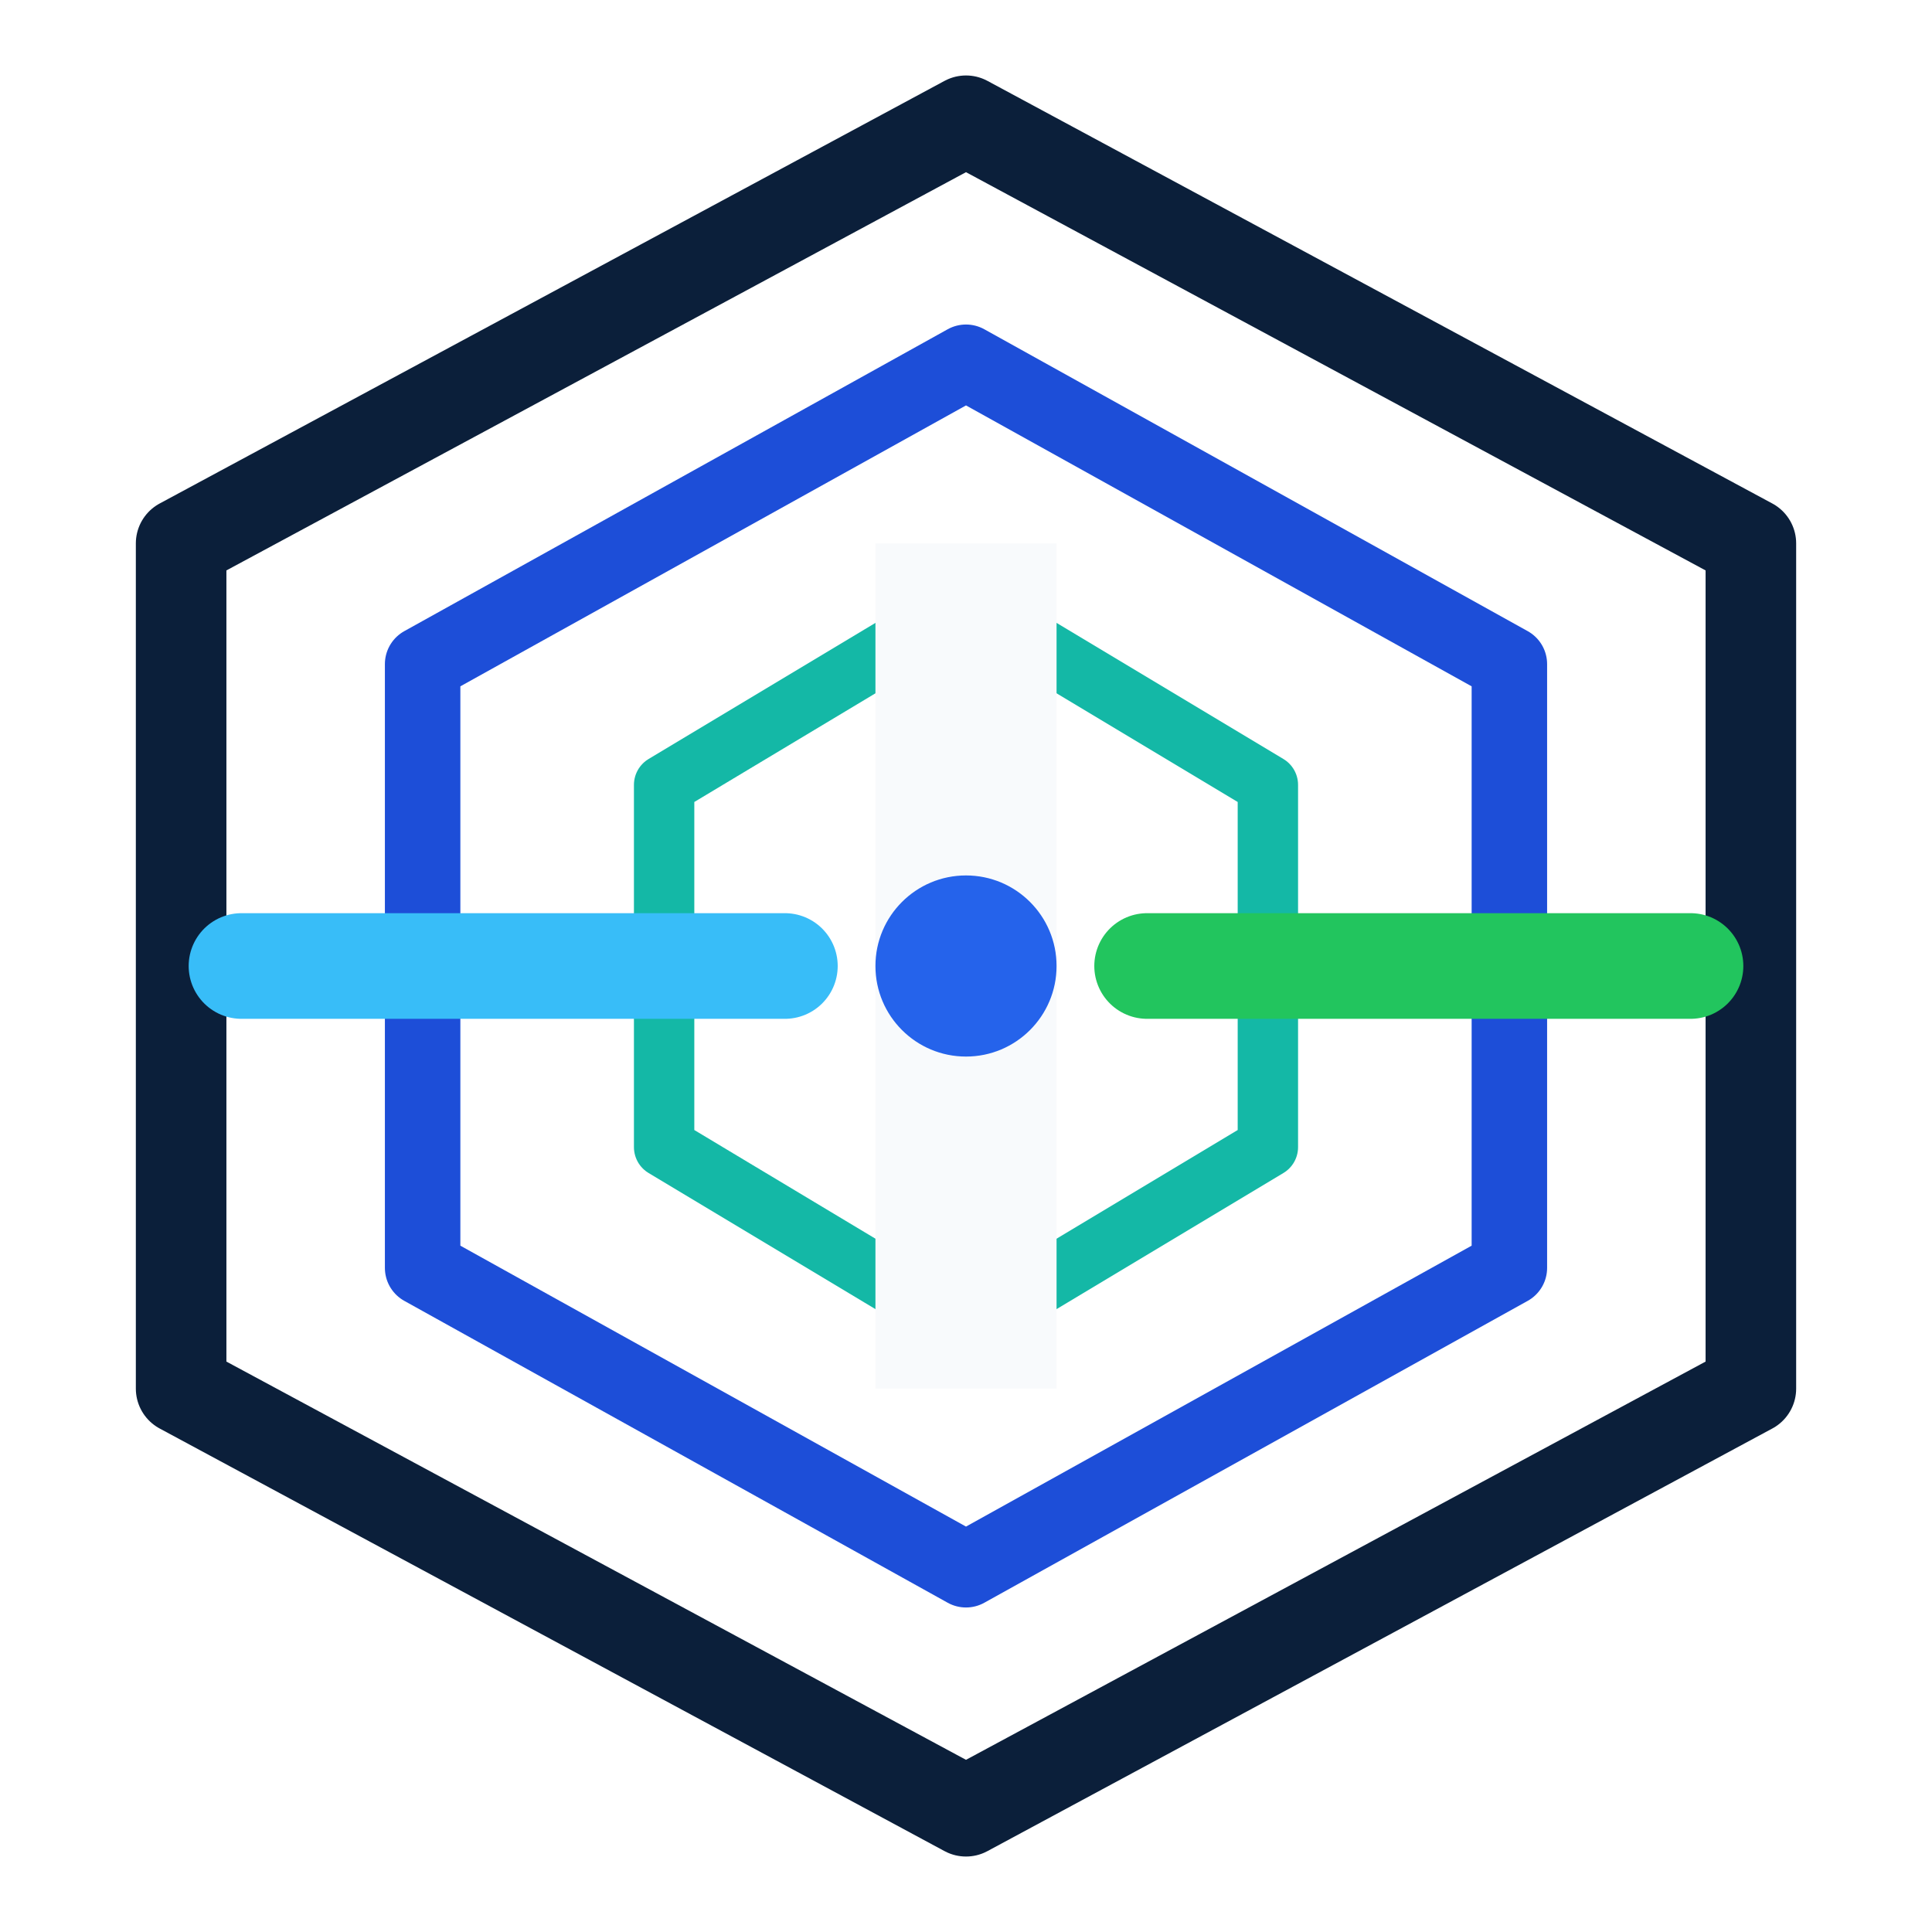
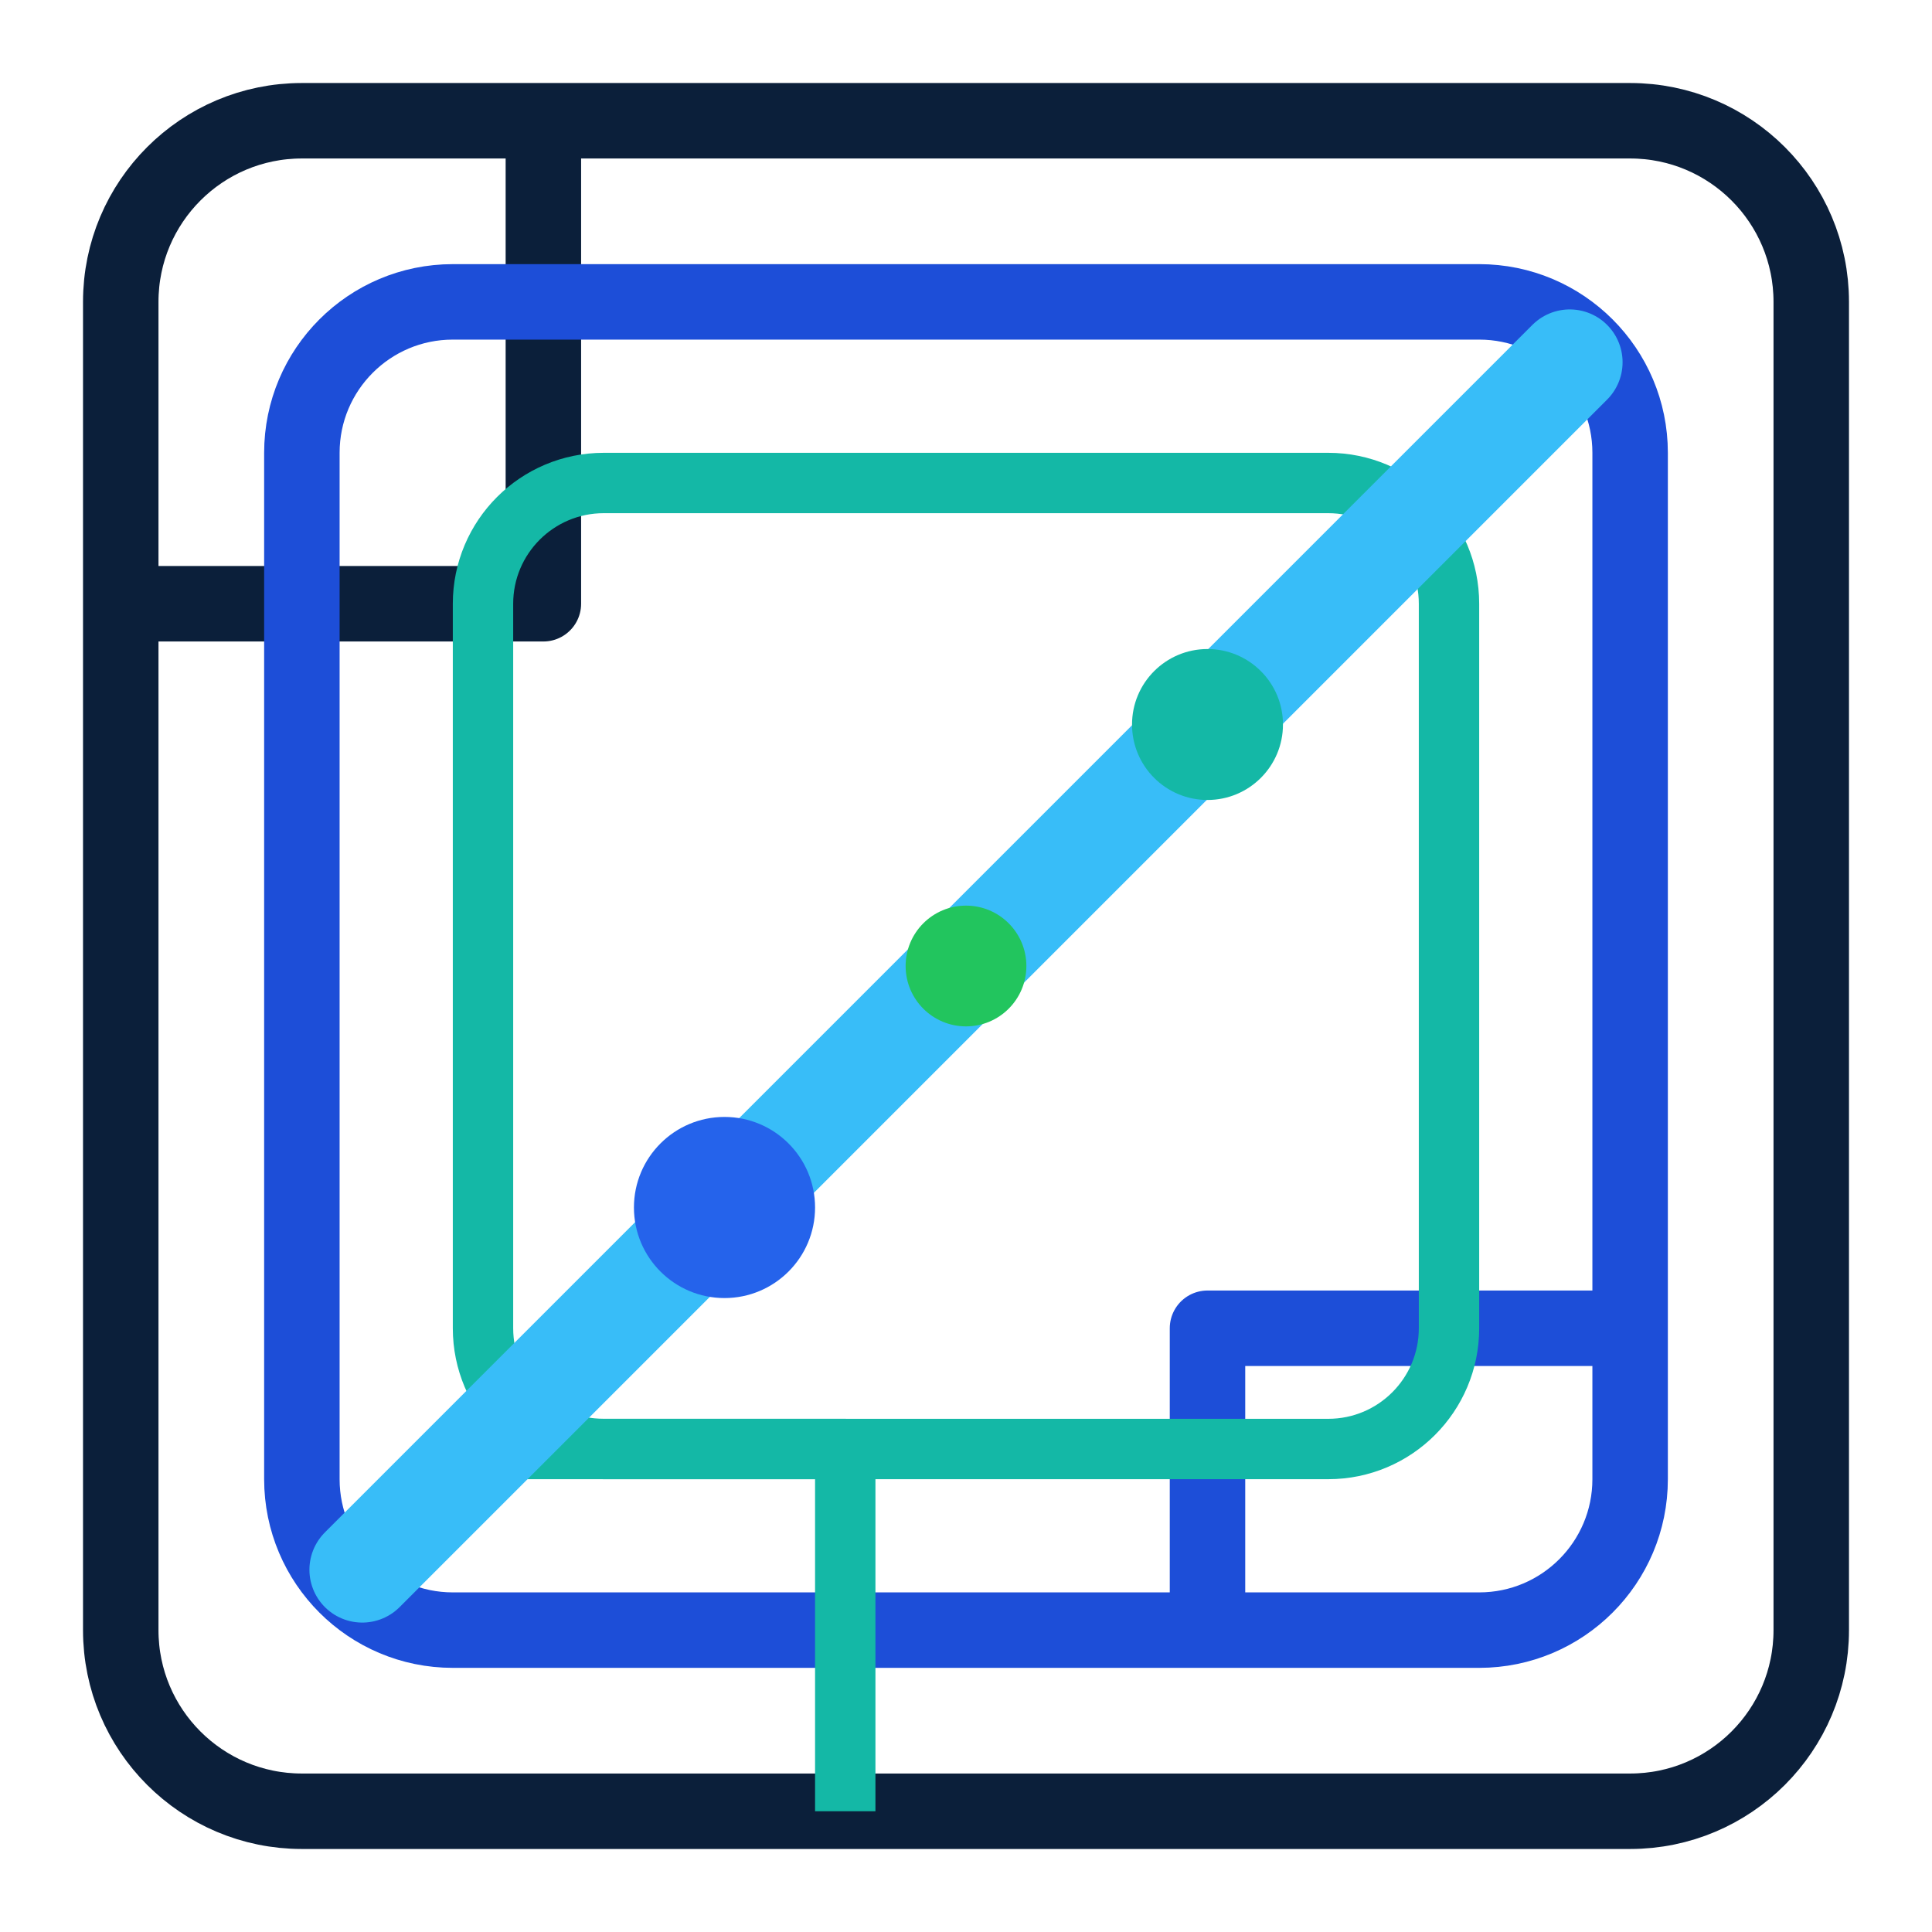
- <svg xmlns="http://www.w3.org/2000/svg" viewBox="0 0 64 64" role="img" aria-label="BoundaryLayer concept B angular boundary stack">
+ <svg xmlns="http://www.w3.org/2000/svg" viewBox="0 0 64 64" role="img" aria-label="BoundaryLayer concept B contour ingress">
  <rect width="64" height="64" fill="none" />
-   <polygon points="32,4 58,18 58,46 32,60 6,46 6,18" fill="none" stroke="#0B1F3A" stroke-width="3" stroke-linejoin="round" />
-   <polygon points="32,12 50,22 50,42 32,52 14,42 14,22" fill="none" stroke="#1D4ED8" stroke-width="2.5" stroke-linejoin="round" />
-   <polygon points="32,20 42,26 42,38 32,44 22,38 22,26" fill="none" stroke="#14B8A6" stroke-width="2" stroke-linejoin="round" />
-   <rect x="29" y="18" width="6" height="28" fill="#F8FAFC" />
-   <line x1="8" y1="32" x2="26" y2="32" stroke="#38BDF8" stroke-width="3.5" stroke-linecap="round" />
-   <line x1="38" y1="32" x2="56" y2="32" stroke="#22C55E" stroke-width="3.5" stroke-linecap="round" />
-   <circle cx="32" cy="32" r="3" fill="#2563EB" />
+   <rect x="4" y="4" width="56" height="56" rx="6" fill="none" stroke="#0B1F3A" stroke-width="2.5" />
+   <path d="M4 20 H18 V4" fill="none" stroke="#0B1F3A" stroke-width="2.5" stroke-linejoin="round" />
+   <rect x="10" y="10" width="44" height="44" rx="5" fill="none" stroke="#1D4ED8" stroke-width="2.5" />
+   <path d="M54 44 H40 V54" fill="none" stroke="#1D4ED8" stroke-width="2.5" stroke-linejoin="round" />
+   <rect x="16" y="16" width="32" height="32" rx="4" fill="none" stroke="#14B8A6" stroke-width="2" />
+   <path d="M16 48 H28 V60" fill="none" stroke="#14B8A6" stroke-width="2" stroke-linejoin="round" />
+   <line x1="12" y1="52" x2="52" y2="12" stroke="#38BDF8" stroke-width="3.5" stroke-linecap="round" />
+   <circle cx="24" cy="40" r="3" fill="#2563EB" />
+   <circle cx="40" cy="24" r="2.5" fill="#14B8A6" />
+   <circle cx="32" cy="32" r="2" fill="#22C55E" />
</svg>
